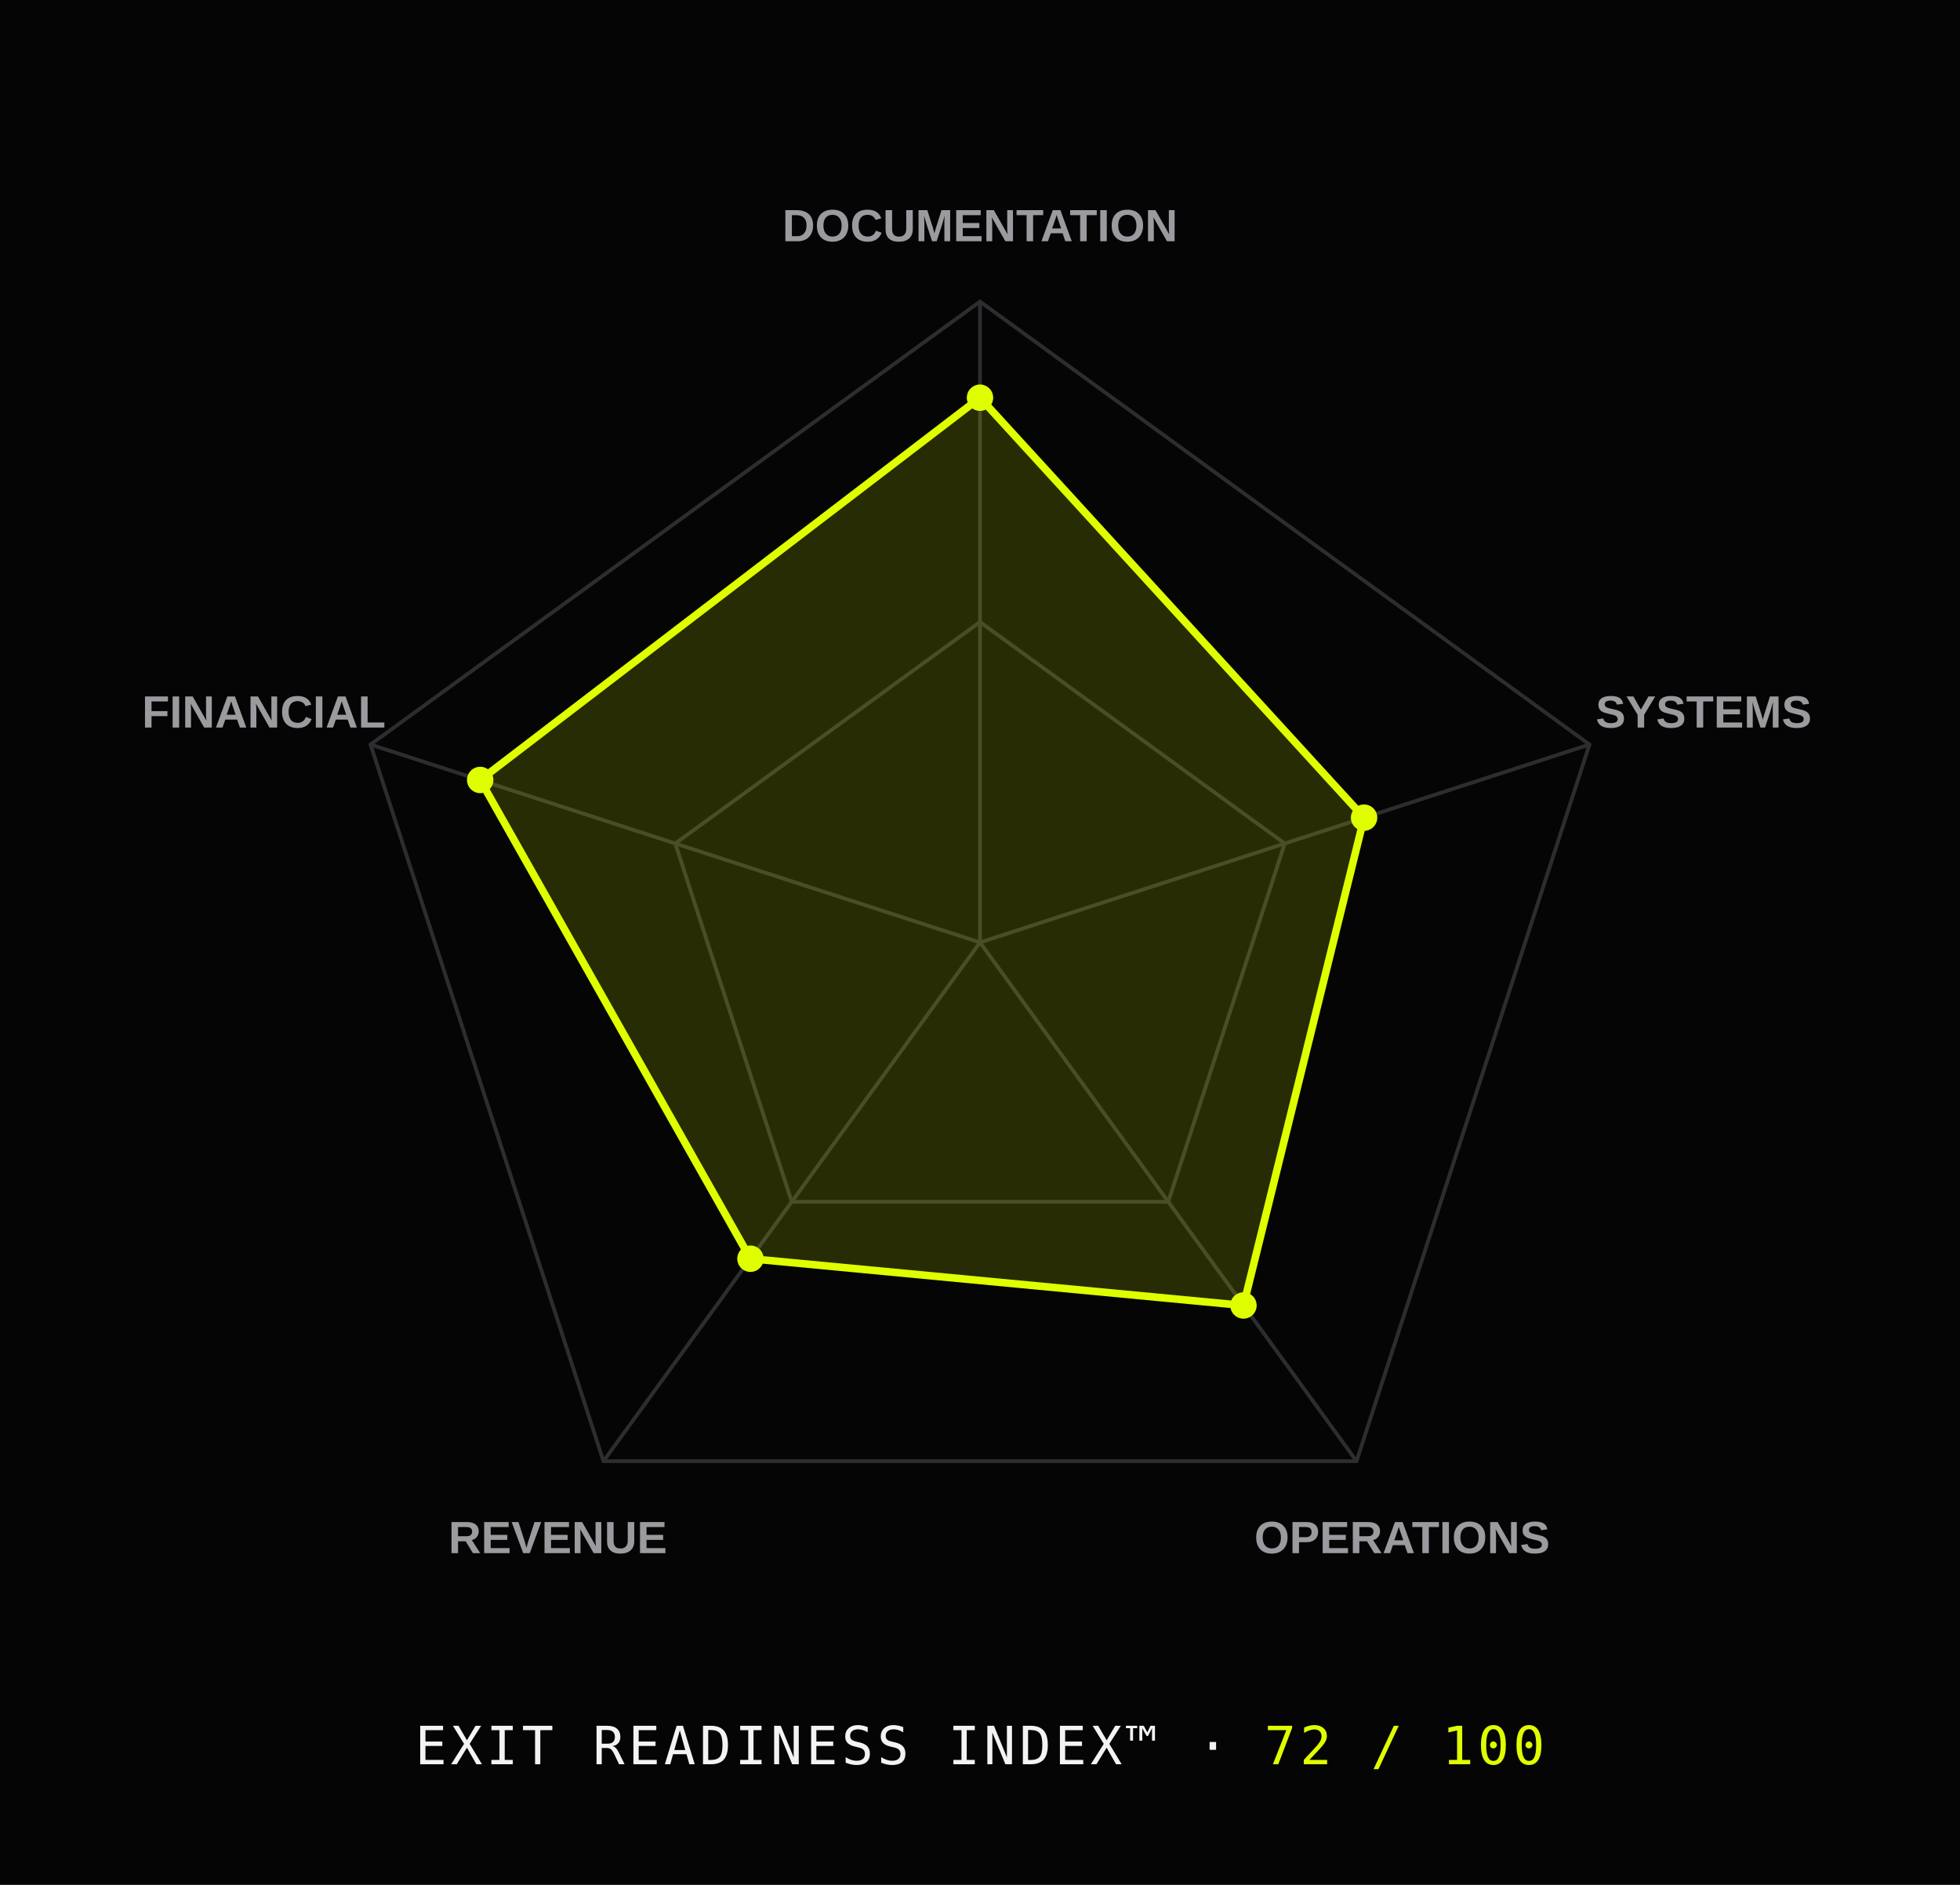
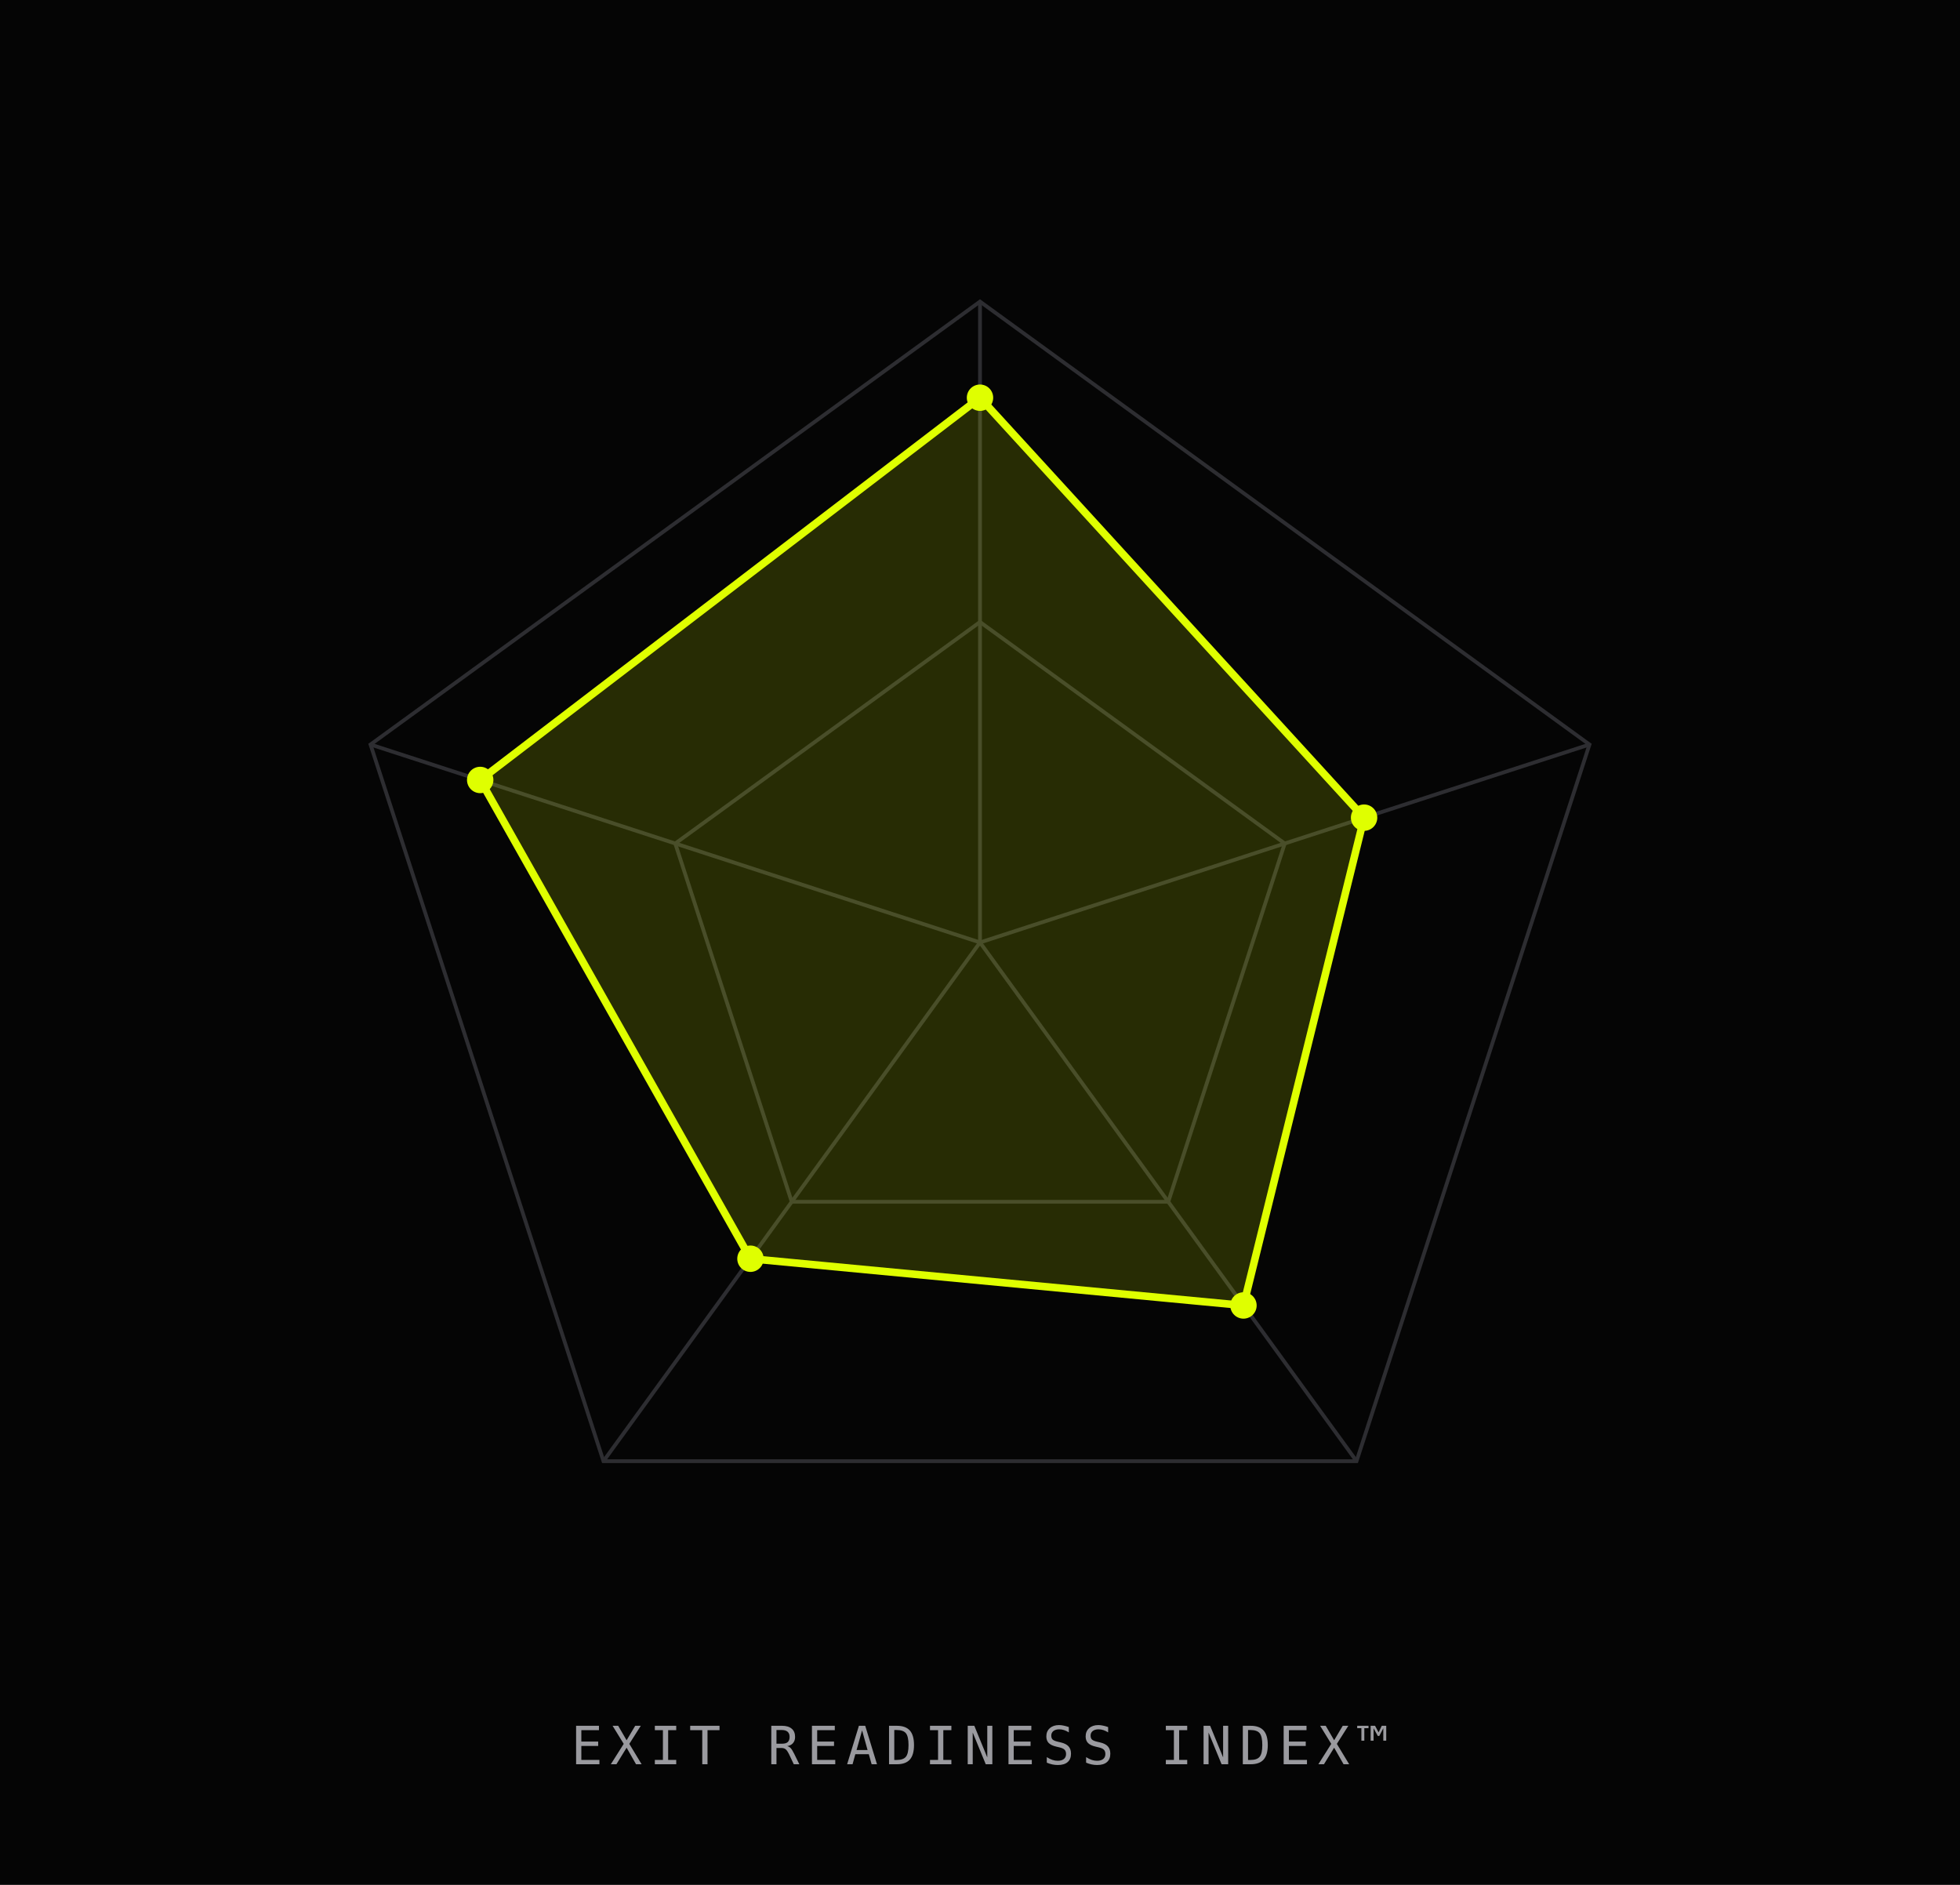
<svg xmlns="http://www.w3.org/2000/svg" viewBox="0 0 520 500" font-family="'Inter Tight','Helvetica Neue',Arial,sans-serif" role="img" aria-label="Five-pillar exit-readiness radar">
  <rect width="520" height="500" fill="#050505" />
  <g fill="none" stroke="#2D2D31" stroke-width="1">
    <polygon points="260,165 340.85,223.75 309.95,318.8 210.05,318.8 179.15,223.75" />
    <polygon points="260,80 421.7,197.5 359.9,387.6 160.1,387.6 98.3,197.5" />
  </g>
  <g stroke="#2D2D31" stroke-width="1">
    <line x1="260" y1="250" x2="260" y2="80" />
    <line x1="260" y1="250" x2="421.7" y2="197.5" />
    <line x1="260" y1="250" x2="359.9" y2="387.6" />
    <line x1="260" y1="250" x2="160.1" y2="387.6" />
    <line x1="260" y1="250" x2="98.3" y2="197.5" />
  </g>
  <polygon points="260,105.5 361.9,216.9 329.9,346.3 199.1,333.9 127.4,206.9" fill="#DFFF00" fill-opacity="0.16" stroke="#DFFF00" stroke-width="2" />
  <g fill="#DFFF00">
    <circle cx="260" cy="105.5" r="3.5" />
    <circle cx="361.9" cy="216.9" r="3.5" />
    <circle cx="329.9" cy="346.3" r="3.5" />
    <circle cx="199.1" cy="333.9" r="3.5" />
    <circle cx="127.4" cy="206.9" r="3.5" />
  </g>
-   <g font-size="12" font-weight="600" fill="#9A9A9F" text-anchor="middle">
-     <text x="260" y="64">DOCUMENTATION</text>
-     <text x="452" y="193">SYSTEMS</text>
-     <text x="372" y="412">OPERATIONS</text>
-     <text x="148" y="412">REVENUE</text>
-     <text x="70" y="193">FINANCIAL</text>
-   </g>
-   <text x="260" y="468" text-anchor="middle" font-family="'IBM Plex Mono',monospace" font-size="14" letter-spacing="1" fill="#F3F3F3">EXIT READINESS INDEX™ · <tspan fill="#DFFF00">72 / 100</tspan>
-   </text>
+   <text x="260" y="468" text-anchor="middle" font-family="'IBM Plex Mono',monospace" font-size="14" letter-spacing="2" fill="#9A9A9F">EXIT READINESS INDEX™</text>
</svg>
